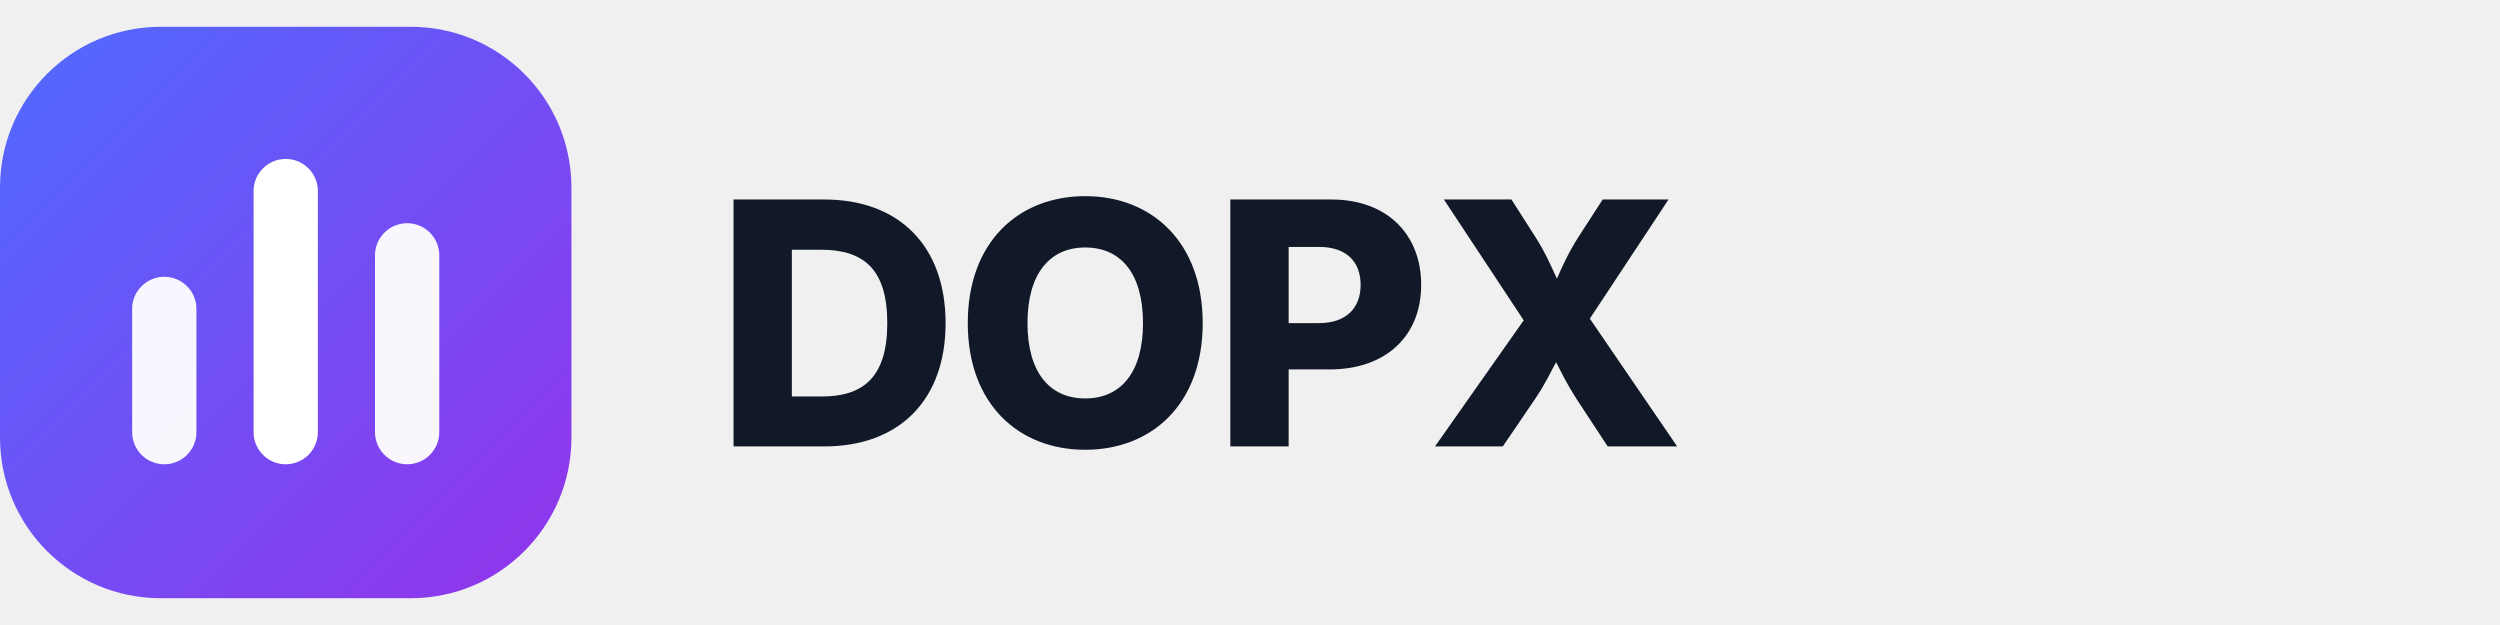
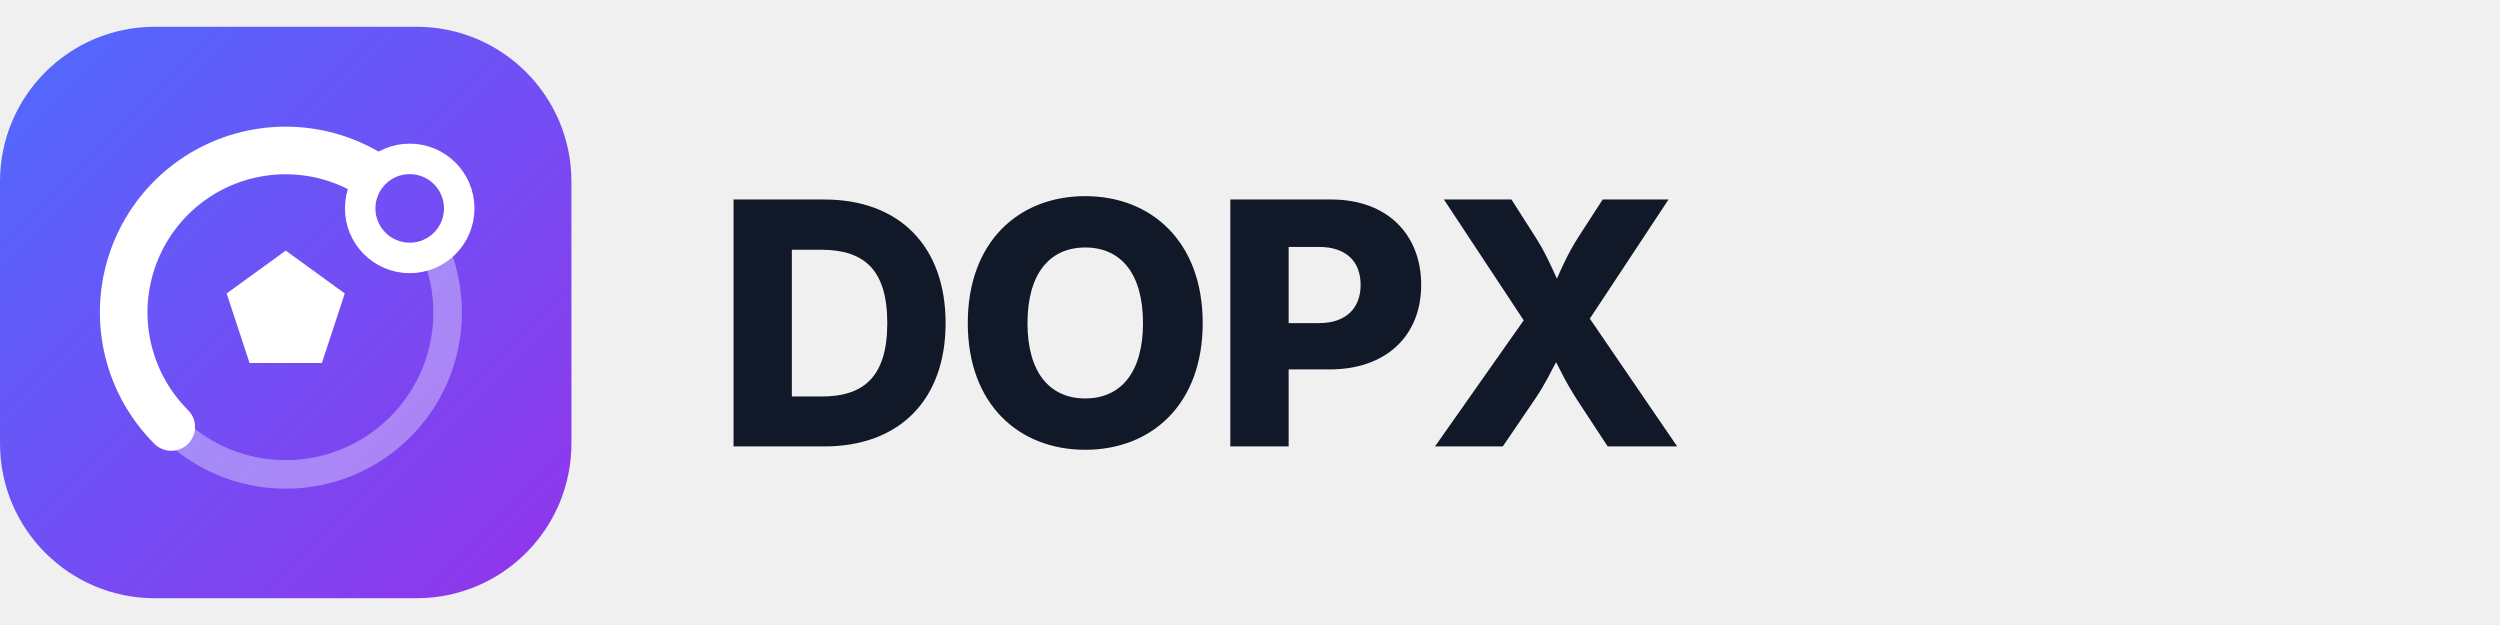
<svg xmlns="http://www.w3.org/2000/svg" width="640" height="160" viewBox="0 0 140 32">
-   <rect x="0" y="0" width="32" height="32" rx="9" fill="url(#dopxGradient)" />
-   <rect x="7.4" y="14" width="3.6" height="10.5" rx="1.8" fill="white" fill-opacity="0.95" />
-   <rect x="14.2" y="7.4" width="3.6" height="17.1" rx="1.8" fill="white" />
-   <rect x="21" y="11" width="3.6" height="13.5" rx="1.8" fill="white" fill-opacity="0.95" />
+   <svg width="32" height="32" viewBox="0 0 48 48">
+     <defs>
+       <linearGradient id="dopxGradientLogo" x1="0" y1="0" x2="48" y2="48" gradientUnits="userSpaceOnUse">
+         <stop offset="0" stop-color="#4F6BFF" />
+         <stop offset="1" stop-color="#9333EA" />
+       </linearGradient>
+     </defs>
+     <rect width="48" height="48" rx="13" fill="url(#dopxGradientLogo)" />
+     <g transform="translate(4.8 4.8) scale(0.8)">
+       <circle cx="24" cy="24" r="17" fill="none" stroke="#fff" stroke-width="3" opacity=".35" />
+       <path d="M11.98 36.02 A17 17 0 1 1 37.02 13.07" fill="none" stroke="#fff" stroke-width="5" stroke-linecap="round" />
+       <circle cx="37.02" cy="13.07" r="5.2" fill="url(#dopxGradientLogo)" stroke="#fff" stroke-width="3.2" />
+       <path d="M24 17.5 L30.2 22 L27.8 29.3 L20.2 29.3 L17.8 22 Z" fill="#fff" />
+     </g>
+   </svg>
  <text x="40" y="23.5" font-family="Inter, 'Liberation Sans', Arial, sans-serif" font-weight="800" font-size="19" letter-spacing="-0.3" fill="#111827">DOPX</text>
-   <defs>
-     <linearGradient id="dopxGradient" x1="0" y1="0" x2="32" y2="32" gradientUnits="userSpaceOnUse">
-       <stop offset="0" stop-color="#4F6BFF" />
-       <stop offset="1" stop-color="#9333EA" />
-     </linearGradient>
-   </defs>
</svg>
